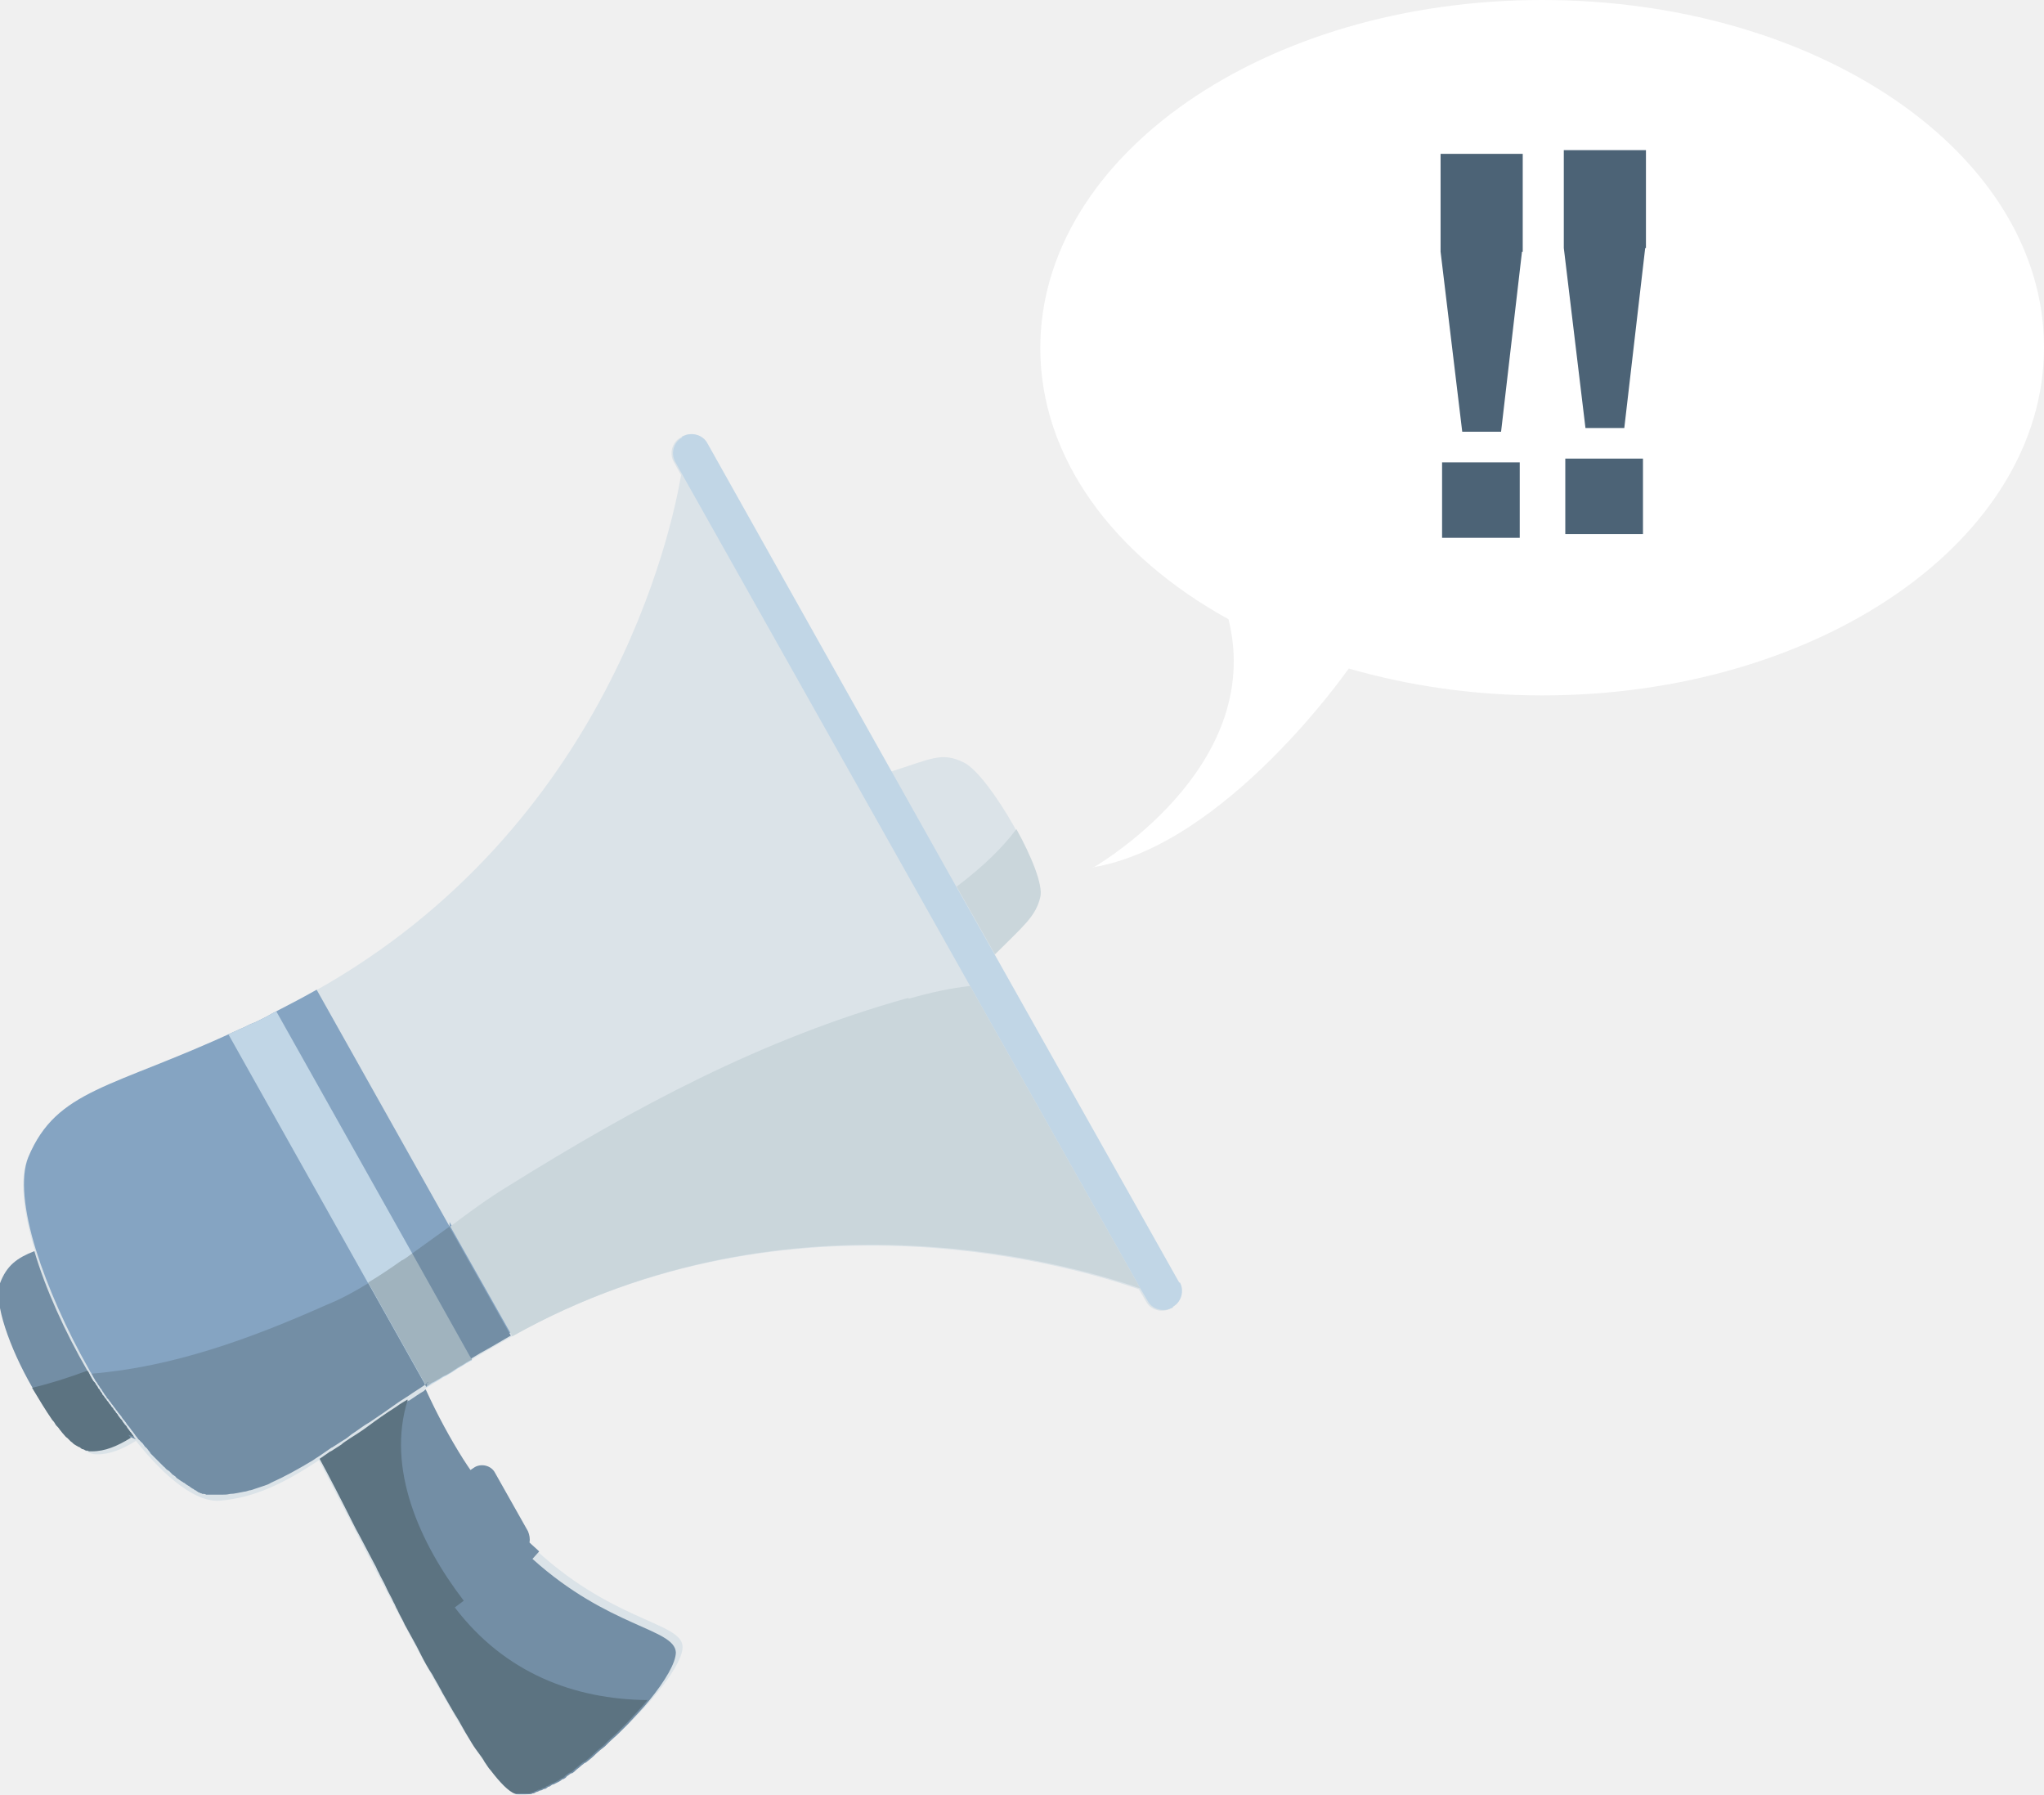
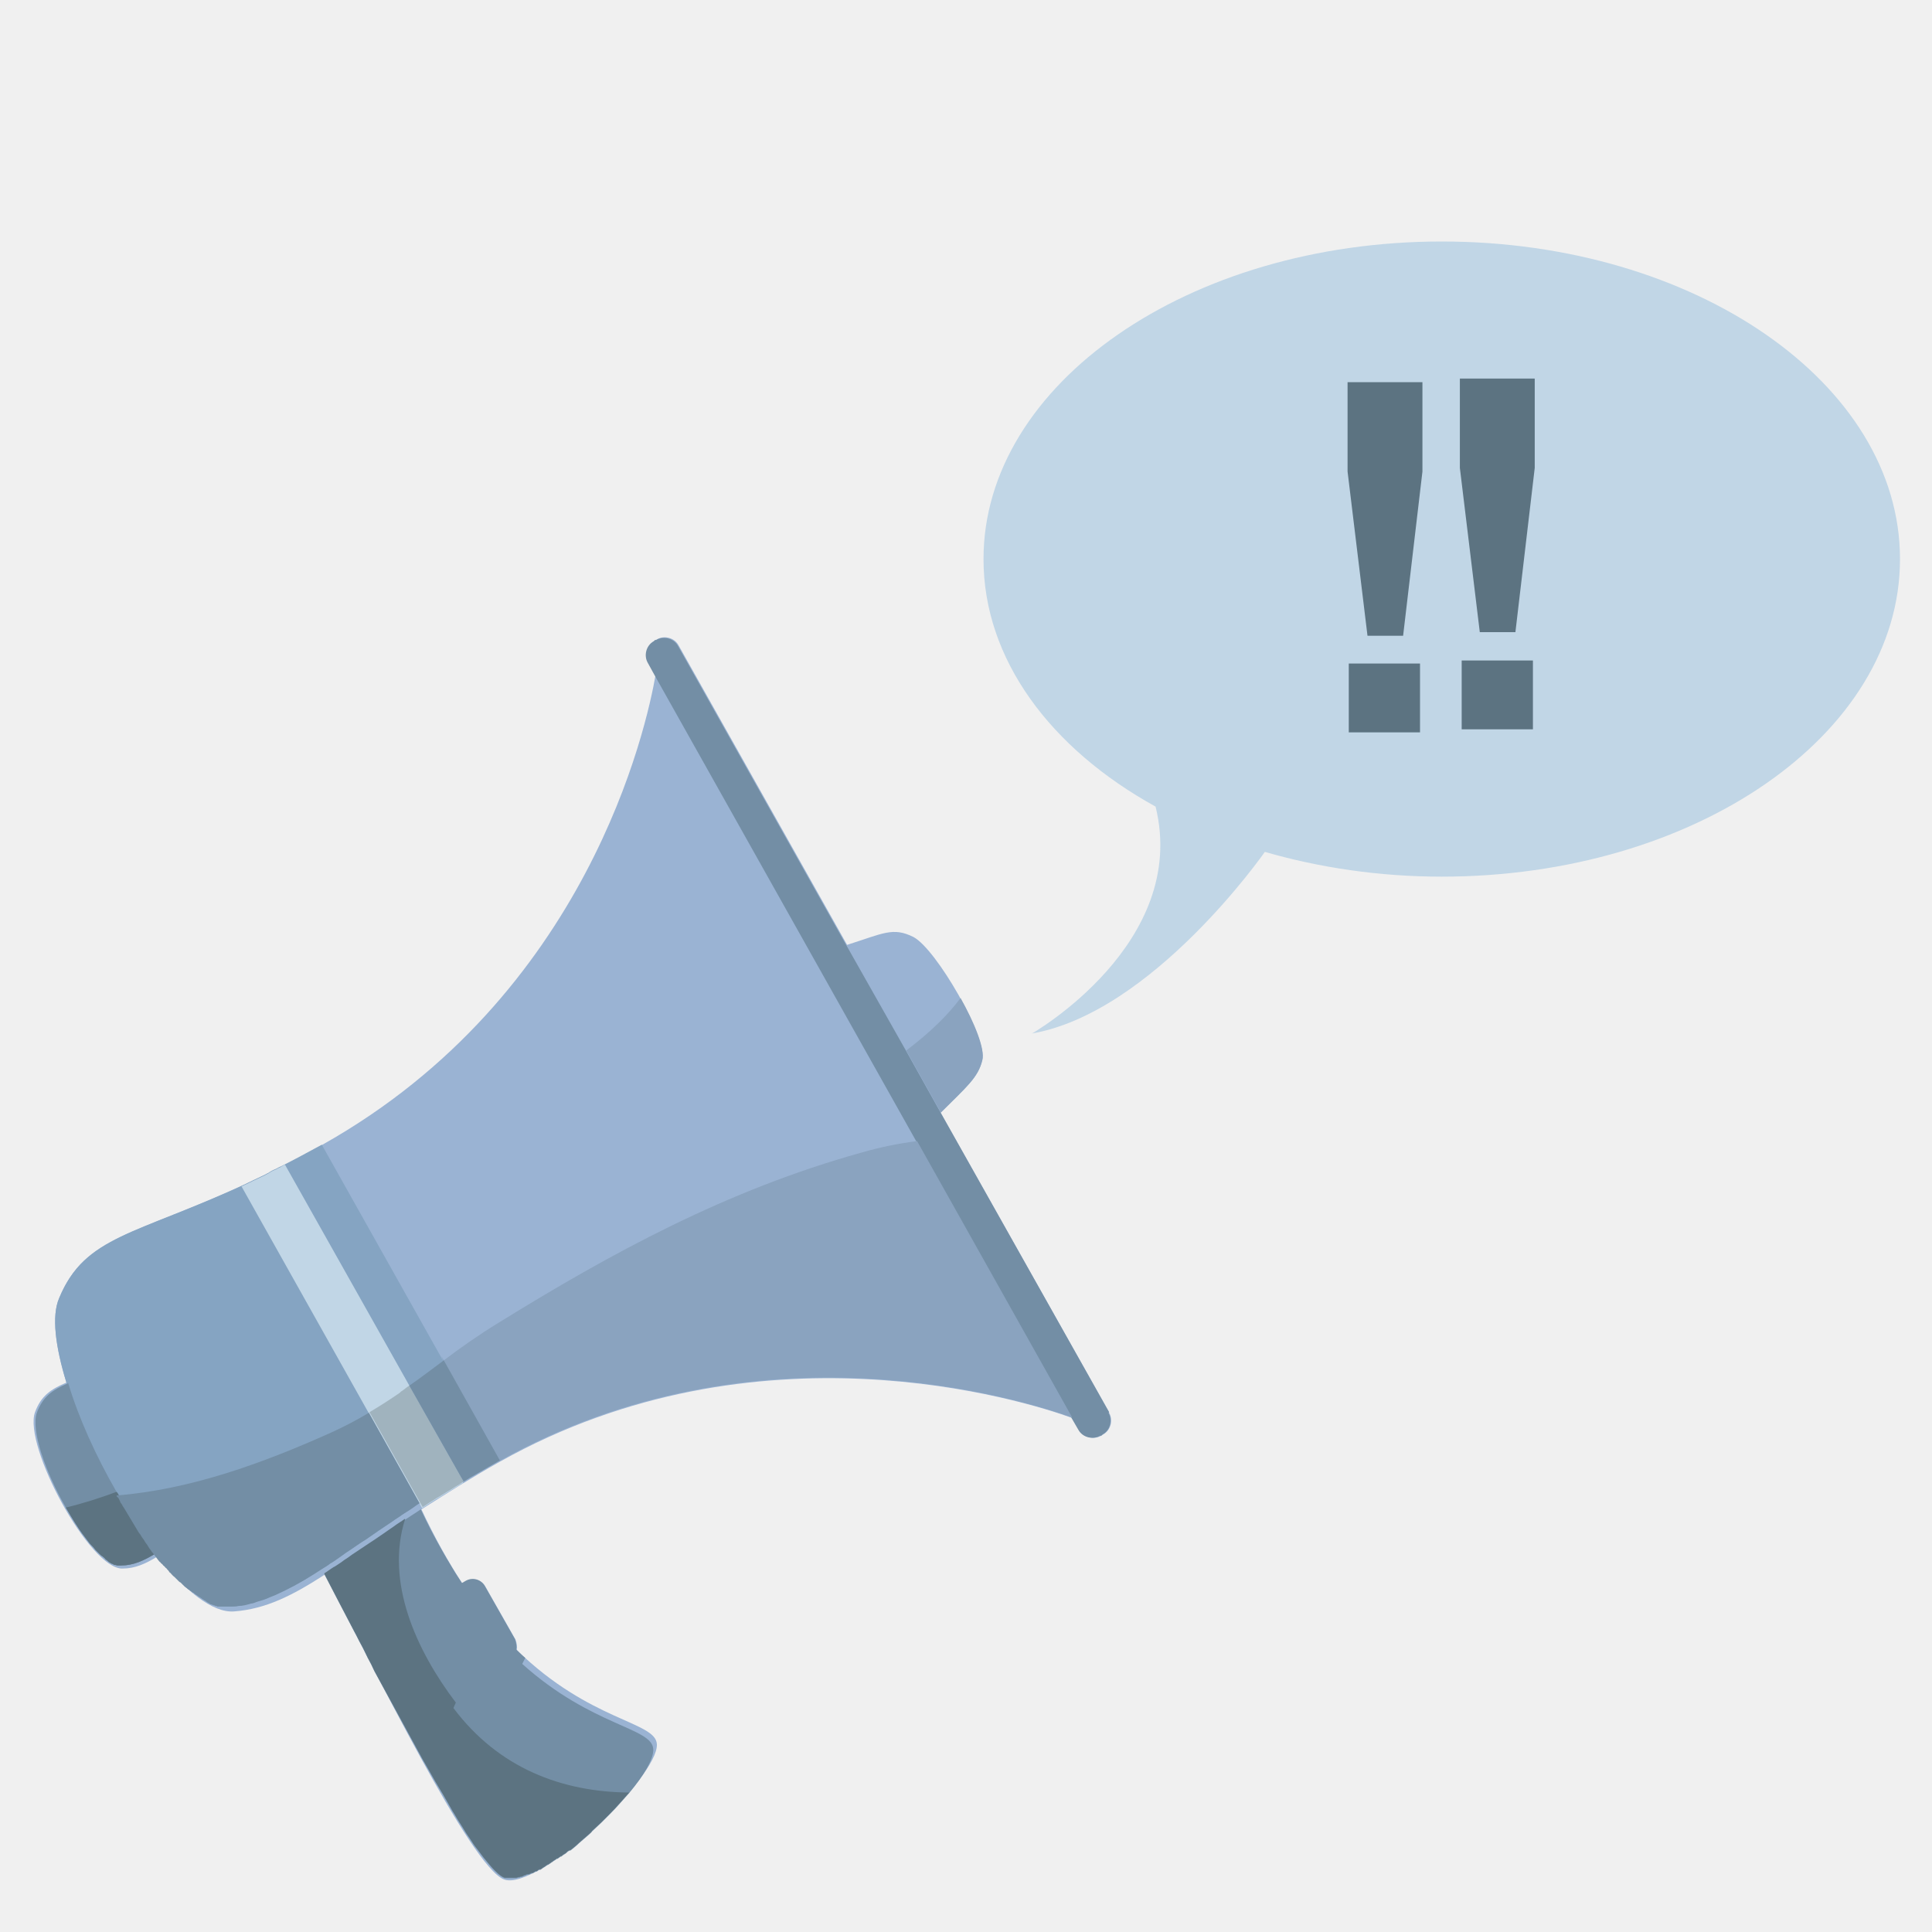
- <svg xmlns="http://www.w3.org/2000/svg" id="Livello_1" viewBox="0 0 27.37 24.02">
+ <svg xmlns="http://www.w3.org/2000/svg" id="Complications" viewBox="0 0 32 32">
  <defs>
-     <style>.cls-1{fill:#85a4c2;}.cls-1,.cls-2,.cls-3,.cls-4,.cls-5,.cls-6,.cls-7,.cls-8,.cls-9{stroke-width:0px;}.cls-2{fill:#4c6376;}.cls-3{fill:#c1d6e6;}.cls-4{fill:#738ea5;}.cls-5{fill:#a0b3be;}.cls-6{fill:#dbe3e8;}.cls-7{fill:#5c7381;}.cls-8{fill:#cad6db;}.cls-9{fill:#fff;}</style>
+     <style>.cls-1{fill:#8aa3bf;}.cls-1,.cls-2,.cls-3,.cls-4,.cls-5,.cls-6,.cls-7,.cls-8{stroke-width:0px;}.cls-2{fill:none;}.cls-3{fill:#85a4c2;}.cls-4{fill:#c1d6e6;}.cls-5{fill:#9ab3d3;}.cls-6{fill:#738ea5;}.cls-7{fill:#a0b3be;}.cls-8{fill:#5c7381;}</style>
  </defs>
-   <path class="cls-6" d="M15.78,17.17l-2.47-4.39c.38-.38.55-.51.61-.77.08-.32-.67-1.63-1.01-1.8-.3-.15-.44-.05-.98.12l-2.47-4.4c-.06-.11-.21-.15-.32-.09l-.03.02c-.11.06-.15.21-.09.32l.1.18c-.13.77-.99,4.71-4.89,6.9-2.43,1.37-3.4,1.15-3.86,2.25-.11.27-.06.72.1,1.24-.23.09-.37.19-.46.43-.18.49.81,2.31,1.29,2.29.18,0,.34-.07.52-.18.4.5.81.83,1.13.8.46-.04.85-.23,1.32-.54.72,1.36,2.14,4.3,2.63,4.47.49.18,2.26-1.5,2.24-1.98-.02-.33-.98-.33-2.06-1.38.01-.05,0-.1-.02-.15l-.44-.78c-.05-.1-.18-.13-.27-.08l-.07.04c-.21-.31-.41-.67-.6-1.09.33-.21.71-.45,1.16-.7,0,0,0,0,0,0,3.77-2.12,7.67-.9,8.41-.64l.1.17c.06.11.21.15.32.09l.03-.02c.11-.06.15-.21.09-.32Z" />
-   <path class="cls-1" d="M6.02,16.42h0s-1.78-3.17-1.78-3.17c-.21.12-.41.22-.6.32-.02.01-.05.03-.07.04-.04.02-.08.04-.12.06-.02.01-.04.02-.07.03-.05.02-.1.05-.15.07-.03.01-.06.03-.09.04-1.64.76-2.38.77-2.76,1.68-.11.27-.06.72.1,1.24.16.51.41,1.07.71,1.6.01.02.02.04.03.05,0,0,0,0,0,0,0,0,0,0,0,0,0,.01.02.03.02.04.01.02.02.03.03.05,0,.01.02.03.03.04,0,.02.02.03.03.05,0,.01.02.03.03.04,0,.02.02.03.03.05,0,.01.02.03.03.04,0,.02.02.03.03.04,0,.01.02.03.03.04,0,.01.02.03.03.04,0,.01.02.03.03.04,0,.01.02.03.03.04,0,.01.02.03.03.04.01.01.02.03.03.04,0,.01.02.03.03.04.01.01.02.03.03.04,0,.01.02.03.03.04.01.01.02.03.03.04,0,.01.02.02.03.04.01.01.02.03.03.04,0,.01.02.02.03.04,0,0,0,0,0,0,0,.01.02.02.03.03,0,.01.02.02.03.03.01.01.02.03.03.04,0,.01.02.02.03.03.01.01.02.03.03.04,0,0,.02.02.02.03.01.01.03.03.04.04,0,0,.01.01.02.02.02.02.04.04.06.06,0,0,.01.01.02.02.01.01.03.03.04.04,0,0,.02.01.02.02.01.01.02.02.04.03,0,0,.02.01.02.02.01,0,.02.02.03.03,0,0,.02.01.03.02.01,0,.02.02.03.03,0,0,.02.01.03.02.01,0,.02.02.03.02,0,0,.02.01.03.02.01,0,.02.01.03.02,0,0,.02.01.03.02.01,0,.02.01.03.02,0,0,.02.01.03.02.01,0,.02.01.03.02,0,0,.02,0,.02.01,0,0,.02.01.03.02,0,0,.02,0,.02.01,0,0,.02,0,.03.01,0,0,.02,0,.02,0,0,0,.02,0,.03.01,0,0,.02,0,.02,0,0,0,.02,0,.03,0,0,0,.01,0,.02,0,.01,0,.02,0,.03,0,0,0,.01,0,.02,0,.01,0,.02,0,.03,0,0,0,.01,0,.02,0,.02,0,.03,0,.05,0,.03,0,.06,0,.1-.01.06,0,.13-.02.19-.03.03,0,.06-.02.09-.02.06-.02.12-.04.18-.06.03-.01.06-.02.09-.04.18-.08.36-.18.56-.3.04-.03.08-.05.12-.08,0,0,0,0,0,0,.04-.03.09-.06.13-.09,0,0,.01,0,.02-.01.05-.03.09-.06.14-.09.04-.02.07-.05.11-.08.08-.05.15-.11.24-.16.12-.08.25-.17.39-.27.05-.03.09-.06.14-.09.07-.05.14-.09.21-.14,0,0,.02-.01.02-.02.01,0,.02-.01.03-.02,0,0,0,0,0,0,0,0,0,0,0,0,.03-.02.05-.04.08-.05,0,0,0,0,0,0,.02-.01.05-.03.07-.04,0,0,0,0,0,0,.03-.02.06-.04.09-.05,0,0,0,0,0,0,.02-.01.05-.03.07-.04,0,0,0,0,0,0,.03-.02.06-.04.09-.06.02-.01.05-.03.07-.04.03-.02.06-.04.1-.06.05-.03.1-.06.15-.09.13-.07.26-.15.4-.23l-.83-1.47Z" />
-   <path class="cls-3" d="M5.52,16.78s0,0,0,0c0,0,0,0,0,0l-1.82-3.24s-.04.02-.06.03c-.02.01-.05.03-.07.04-.04.02-.08.04-.12.06-.02.01-.04.02-.07.03-.05.02-.1.05-.15.07-.03.01-.06.03-.09.04-.03.01-.06.03-.08.04l1.87,3.33s0,0,0,0c0,0,0,0,0,0l.78,1.39s.01,0,.02-.01c0,0,0,0,0,0,.03-.02.05-.04.08-.05,0,0,0,0,0,0,.02-.01.05-.03.07-.04,0,0,0,0,0,0,.03-.02.06-.04.09-.05,0,0,0,0,0,0,.02-.01.05-.03.07-.04,0,0,0,0,0,0,.03-.02.06-.04.09-.06.02-.01.05-.03.07-.04.03-.02.06-.04.1-.06,0,0,.01,0,.02-.01l-.79-1.41Z" />
-   <path class="cls-4" d="M1.82,19.27s-.02-.02-.03-.04c-.01-.01-.02-.03-.03-.04,0-.01-.02-.02-.03-.04-.01-.01-.02-.03-.03-.04,0-.01-.02-.03-.03-.04-.01-.01-.02-.03-.03-.04,0-.01-.02-.03-.03-.04-.01-.01-.02-.03-.03-.04,0-.01-.02-.03-.03-.04,0-.01-.02-.03-.03-.04,0-.01-.02-.03-.03-.04,0-.01-.02-.03-.03-.04,0-.01-.02-.03-.03-.04,0-.01-.02-.03-.03-.04,0-.01-.02-.03-.03-.04,0-.02-.02-.03-.03-.05,0-.01-.02-.03-.03-.04,0-.02-.02-.03-.03-.05,0-.01-.02-.03-.03-.04-.01-.02-.02-.03-.03-.05,0-.01-.02-.03-.02-.04,0,0,0,0,0,0,0,0,0,0,0,0-.01-.02-.02-.04-.03-.05-.3-.52-.56-1.09-.71-1.6-.23.09-.37.19-.46.43-.09.25.13.87.43,1.39,0,0,0,0,0,0,.09.15.18.3.27.43,0,0,0,0,0,0,.02.02.04.05.05.07,0,0,0,0,0,0,.02.02.04.04.05.06,0,0,0,0,0,0,.02.02.03.04.05.06,0,0,0,0,0,0,.02.02.03.04.05.05,0,0,0,0,0,0,.02.02.03.03.05.05,0,0,0,0,0,0,.02.01.03.03.05.04,0,0,0,0,0,0,.02.01.03.02.05.03,0,0,0,0,0,0,.02,0,.03.02.05.03,0,0,0,0,0,0,.02,0,.03.01.05.02,0,0,0,0,0,0,.02,0,.03,0,.04.01,0,0,0,0,0,0,.01,0,.03,0,.04,0,.18,0,.34-.07.52-.18,0,0,0,0,0,0Z" />
-   <path class="cls-3" d="M15.79,17.17l-2.47-4.39-.51-.9-.87-1.55-2.47-4.4c-.06-.11-.21-.15-.32-.09h-.01s-.01.02-.01.02c-.11.06-.15.21-.09.32l.1.18,3.85,6.84,2.28,4.05.1.17c.06.11.21.15.32.09h.01s.01-.02.01-.02c.11-.06.15-.21.09-.32Z" />
-   <path class="cls-4" d="M7.22,20.77s0,0,0,0c0,0,0,0,0,0-.04-.04-.09-.08-.13-.12.01-.05,0-.1-.02-.15l-.44-.78c-.05-.1-.18-.13-.27-.08l-.06.04s-.07-.1-.1-.15c-.17-.27-.34-.58-.5-.93,0,0-.02.01-.02.02-.07.04-.14.09-.2.13,0,0,0,0-.01,0-.05.03-.1.06-.14.09-.14.09-.27.18-.39.27-.08.06-.16.11-.24.16-.04.03-.08.05-.11.08-.05.03-.09.06-.14.09,0,0-.01,0-.02.01-.04.03-.09.06-.13.09,0,0,0,0,0,0,.13.24.28.53.44.85.03.06.06.12.1.19.03.06.07.13.1.19.03.06.07.13.1.19.02.03.03.07.05.1.03.07.07.13.1.2.03.07.07.13.1.2.02.03.03.07.05.1.03.07.07.13.1.2.04.07.07.13.11.2.04.07.07.13.1.19.05.1.1.19.16.28.03.06.07.12.1.18.02.03.03.06.05.09.07.12.13.23.2.34.03.05.06.11.09.16.03.05.06.1.09.15.03.05.06.09.09.13.03.04.06.08.08.12.03.04.05.08.08.11.13.17.24.28.32.31,0,0,.02,0,.03,0,0,0,0,0,0,0,0,0,.02,0,.03,0,0,0,0,0,0,0,.01,0,.02,0,.04,0,0,0,0,0,0,0,.01,0,.02,0,.03,0,0,0,0,0,.01,0,.01,0,.03,0,.04,0,0,0,0,0,0,0,.01,0,.03,0,.04-.01,0,0,0,0,.01,0,.01,0,.03-.01.04-.02,0,0,0,0,0,0,.02,0,.03-.01.05-.02,0,0,0,0,.01,0,.01,0,.03-.01.04-.02,0,0,0,0,.01,0,.02,0,.04-.02.05-.03,0,0,0,0,.01,0,.01,0,.03-.02.05-.03,0,0,0,0,.01,0,.02-.01.04-.02.06-.03,0,0,0,0,0,0,.02-.01.04-.02.06-.04,0,0,0,0,.01,0,.02-.01.04-.02.05-.04,0,0,0,0,0,0,.02-.01.04-.03.06-.04,0,0,0,0,.01,0,.02-.01.04-.03.05-.04,0,0,0,0,0,0,.02-.02.04-.03.06-.05,0,0,0,0,0,0,.02-.02.04-.03.06-.05,0,0,0,0,.01,0,.04-.03.09-.07.13-.11,0,0,0,0,0,0,.04-.04.09-.08.13-.11,0,0,0,0,0,0,.02-.02.04-.04.06-.06,0,0,0,0,0,0,.04-.04.09-.08.13-.12,0,0,0,0,0,0,.04-.04.08-.08.12-.12,0,0,0,0,0,0,.1-.11.2-.21.28-.31,0,0,0,0,0,0,.22-.27.36-.51.36-.65-.02-.32-.9-.33-1.92-1.25Z" />
-   <path class="cls-8" d="M13.32,12.78c.38-.38.55-.51.61-.77.04-.16-.12-.55-.32-.91,0,0,0,0,0,0-.18.24-.43.49-.8.77l.51.9Z" />
-   <path class="cls-8" d="M12.16,13.36c-1.97.55-3.67,1.47-5.34,2.51-.28.17-.54.36-.79.55h0s.83,1.47.83,1.47c0,0,0,0,0,0,3.77-2.12,7.67-.9,8.41-.64l-2.28-4.05c-.27.03-.54.09-.82.17Z" />
-   <path class="cls-7" d="M1.79,19.23s-.02-.03-.03-.04c0-.01-.02-.02-.03-.04-.01-.01-.02-.03-.03-.04,0-.01-.02-.03-.03-.04-.01-.01-.02-.03-.03-.04,0-.01-.02-.03-.03-.04-.01-.01-.02-.03-.03-.04,0-.01-.02-.03-.03-.04,0-.01-.02-.03-.03-.04,0-.01-.02-.03-.03-.04,0-.01-.02-.03-.03-.04,0-.01-.02-.03-.03-.04,0-.01-.02-.03-.03-.04,0-.01-.02-.03-.03-.04,0-.02-.02-.03-.03-.05,0-.01-.02-.03-.03-.04,0-.02-.02-.03-.03-.05,0-.01-.02-.03-.03-.04-.01-.02-.02-.03-.03-.05,0-.01-.02-.03-.02-.04,0,0,0,0,0,0,0,0,0,0,0,0-.01-.02-.02-.04-.03-.05-.24.09-.49.17-.74.23,0,0,0,0,0,0,.09.15.18.3.27.43,0,0,0,0,0,0,.02.02.04.05.05.07,0,0,0,0,0,0,.02.02.04.04.05.06,0,0,0,0,0,0,.02.02.03.04.05.06,0,0,0,0,0,0,.02.02.03.04.05.05,0,0,0,0,0,0,.02.02.03.03.05.05,0,0,0,0,0,0,.02.01.03.03.05.04,0,0,0,0,0,0,.02.01.03.02.05.03,0,0,0,0,0,0,.02,0,.03.02.05.03,0,0,0,0,0,0,.02,0,.03.01.05.02,0,0,0,0,0,0,.02,0,.03,0,.04.01,0,0,0,0,0,0,.01,0,.03,0,.04,0,.18,0,.34-.07.52-.18,0,0,0,0,0,0,0-.01-.02-.02-.03-.04Z" />
-   <path class="cls-5" d="M5.52,16.78s0,0,0,0c-.04.03-.08.06-.13.09,0,0-.01,0-.02.01-.14.1-.29.2-.44.29,0,0,0,0,0,0l.78,1.39s.01,0,.02-.01c0,0,0,0,0,0,.03-.02.05-.04.08-.05,0,0,0,0,0,0,.02-.01.05-.03.07-.04,0,0,0,0,0,0,.03-.02.06-.04.09-.05,0,0,0,0,0,0,.02-.01.05-.03.07-.04,0,0,0,0,0,0,.03-.02.06-.04.09-.06.02-.01.05-.03.07-.04.03-.02.06-.04.1-.06,0,0,.01,0,.02-.01l-.79-1.41Z" />
-   <path class="cls-4" d="M6.02,16.42c-.17.12-.33.24-.5.36,0,0,0,0,0,0,0,0,0,0,0,0l.79,1.41s-.01,0-.02.01c.05-.03.1-.06.15-.09.13-.07.26-.15.4-.23l-.83-1.47Z" />
-   <path class="cls-4" d="M5.71,18.57l-.78-1.39s0,0,0,0c0,0,0,0,0,0-.18.11-.36.21-.56.29-1.01.45-2.05.83-3.14.92,0,0,0,0,0,0,0,0,0,0,0,0,0,.01.02.03.02.04.01.02.02.03.03.05,0,.01.02.03.03.04,0,.02.02.03.03.05,0,.01.02.03.03.04,0,.02.02.03.03.05,0,.01.02.03.03.04,0,.02.02.03.03.04,0,.01.02.03.03.04,0,.01.02.03.03.04,0,.01.02.03.03.04,0,.01.02.03.03.04,0,.01.02.03.03.04.01.01.02.03.03.04,0,.01.02.03.03.04.01.01.02.03.03.04,0,.01.02.03.03.04.01.01.02.03.03.04,0,.01.02.02.03.04.01.01.02.03.03.04,0,.01.02.02.03.04,0,0,0,0,0,0,0,.01.02.02.03.03,0,.01.02.02.03.03.01.01.02.03.03.04,0,.01.02.02.03.03.01.01.02.03.03.04,0,0,.02.02.02.03.01.01.03.03.04.04,0,0,.01.01.02.02.02.02.04.04.06.06,0,0,.01.01.02.02.01.01.03.03.04.04,0,0,.02.01.02.02.01.01.02.02.04.03,0,0,.02.01.02.02.01,0,.02.02.03.03,0,0,.02.01.03.02.01,0,.02.02.03.03,0,0,.02.01.03.02.01,0,.02.02.03.02,0,0,.02.01.03.02.01,0,.02.01.03.02,0,0,.02.01.03.02.01,0,.02.01.03.02,0,0,.02.01.03.02.01,0,.02.01.03.02,0,0,.02,0,.02.01,0,0,.02.01.03.02,0,0,.02,0,.02.01,0,0,.02,0,.03.01,0,0,.02,0,.02,0,0,0,.02,0,.03.01,0,0,.02,0,.02,0,0,0,.02,0,.03,0,0,0,.01,0,.02,0,.01,0,.02,0,.03,0,0,0,.01,0,.02,0,.01,0,.02,0,.03,0,0,0,.01,0,.02,0,.02,0,.03,0,.05,0,.03,0,.06,0,.1-.01.06,0,.13-.02.19-.03.03,0,.06-.02.09-.02.06-.02.12-.04.18-.06.03-.01.06-.02.09-.04.18-.08.36-.18.56-.3.04-.03.08-.05.12-.08,0,0,0,0,0,0,.04-.03.09-.06.13-.09,0,0,.01,0,.02-.01.05-.03.09-.06.14-.09.04-.02.07-.05.11-.08.08-.05.15-.11.24-.16.12-.08.25-.17.39-.27.05-.03.09-.06.14-.09.07-.05.14-.09.21-.14,0,0,.02-.01.02-.02.01,0,.02-.01.03-.02,0,0,0,0,0,0,0,0-.01,0-.02.01Z" />
-   <path class="cls-7" d="M6.21,21.43c-.59-.77-1.04-1.77-.75-2.69,0,0,0,0-.01,0-.05.03-.1.06-.14.09-.14.09-.27.18-.39.27-.08.06-.16.11-.24.16-.04.03-.08.05-.11.08-.05.03-.09.06-.14.09,0,0-.01,0-.02.01-.04.03-.09.06-.13.09,0,0,0,0,0,0,.13.24.28.53.44.85.03.06.06.12.1.19.03.06.07.13.1.19.03.06.07.13.1.19.02.03.03.07.05.1.03.07.07.13.1.2.03.07.07.13.1.2.02.03.03.07.05.1.03.07.07.13.1.2.04.07.07.13.11.2.04.07.07.13.1.19.05.1.1.19.16.28.03.06.07.12.1.18.02.03.03.06.05.09.07.12.13.23.2.34.03.05.06.11.09.16.03.05.06.1.09.15.03.05.06.09.09.13.03.04.06.08.08.12.03.04.05.08.08.11.13.17.24.28.32.31,0,0,.02,0,.03,0,0,0,0,0,0,0,0,0,.02,0,.03,0,0,0,0,0,0,0,.01,0,.02,0,.04,0,0,0,0,0,0,0,.01,0,.02,0,.03,0,0,0,0,0,.01,0,.01,0,.03,0,.04,0,0,0,0,0,0,0,.01,0,.03,0,.04-.01,0,0,0,0,.01,0,.01,0,.03-.01.04-.02,0,0,0,0,0,0,.02,0,.03-.01.05-.02,0,0,0,0,.01,0,.01,0,.03-.01.04-.02,0,0,0,0,.01,0,.02,0,.04-.02.05-.03,0,0,0,0,.01,0,.01,0,.03-.02.05-.03,0,0,0,0,.01,0,.02-.01.04-.02.06-.03,0,0,0,0,0,0,.02-.01.04-.02.06-.04,0,0,0,0,.01,0,.02-.01.04-.02.05-.04,0,0,0,0,0,0,.02-.01.04-.03.06-.04,0,0,0,0,.01,0,.02-.01.04-.03.05-.04,0,0,0,0,0,0,.02-.02.04-.03.06-.05,0,0,0,0,0,0,.02-.02.04-.03.06-.05,0,0,0,0,.01,0,.04-.03.09-.07.13-.11,0,0,0,0,0,0,.04-.04.09-.08.13-.11,0,0,0,0,0,0,.02-.02.04-.04.06-.06,0,0,0,0,0,0,.04-.04.09-.08.13-.12,0,0,0,0,0,0,.04-.04.08-.08.12-.12,0,0,0,0,0,0,.1-.11.2-.21.28-.31,0,0,0,0,0,0-.98-.01-1.91-.36-2.58-1.24Z" />
-   <path class="cls-9" d="M14.64,11.61c1.78-.3,3.42-2.66,3.42-2.66.8.23,1.67.36,2.59.36,3.71,0,6.72-2.08,6.72-4.66S24.37,0,20.65,0s-6.72,2.09-6.72,4.66c0,1.47.98,2.78,2.52,3.63.5,2.01-1.82,3.33-1.82,3.33Z" />
-   <path class="cls-2" d="M20.38,3.37l-.28,2.41h-.52s-.29-2.41-.29-2.41v-1.31s1.1,0,1.1,0v1.31ZM20.35,6.19v1.01s-1.04,0-1.04,0v-1.01s1.04,0,1.04,0Z" />
-   <path class="cls-2" d="M22.03,3.32l-.28,2.41h-.52s-.29-2.41-.29-2.41v-1.31s1.1,0,1.1,0v1.31ZM22,6.14v1.01s-1.04,0-1.04,0v-1.01s1.04,0,1.04,0Z" />
+   <rect class="cls-2" width="32" height="32" />
+   <path class="cls-5" d="M18.37,23.39l-2.79-4.96c.43-.43.62-.58.69-.87.09-.36-.76-1.84-1.14-2.04-.34-.17-.5-.06-1.1.13l-2.79-4.96c-.07-.13-.24-.17-.36-.1l-.03.02c-.13.07-.17.24-.1.36l.11.2c-.15.87-1.12,5.32-5.52,7.79-2.74,1.54-3.84,1.29-4.36,2.54-.13.3-.06.81.12,1.4-.26.11-.42.22-.52.49-.2.55.91,2.61,1.45,2.59.21,0,.38-.08.58-.2.45.56.91.94,1.27.91.52-.04.96-.26,1.5-.61.81,1.53,2.42,4.85,2.97,5.05.55.2,2.56-1.7,2.53-2.24-.02-.38-1.1-.37-2.32-1.56.01-.05,0-.11-.02-.17l-.5-.88c-.06-.11-.2-.15-.31-.09l-.07.04c-.23-.35-.46-.76-.68-1.23.38-.24.8-.51,1.3-.79,0,0,0,0,0,0,4.26-2.39,8.67-1.02,9.49-.72l.11.19c.07.13.24.17.36.1l.03-.02c.13-.07.17-.24.1-.36Z" />
+   <path class="cls-3" d="M7.34,22.54h0s-2.01-3.58-2.01-3.58c-.24.13-.46.25-.68.36-.03.01-.06.03-.08.04-.05.02-.09.04-.13.07-.03.01-.05.03-.08.04-.06.03-.11.05-.17.08-.03.02-.07.03-.1.05-1.85.86-2.68.86-3.11,1.9-.13.3-.06.81.12,1.4.18.57.46,1.21.8,1.8.01.02.02.04.04.06,0,0,0,0,0,0,0,0,0,0,0,0,0,.02.02.03.03.04.01.02.02.04.03.06,0,.02.02.03.03.05.01.02.02.04.03.05.01.02.02.03.03.05.01.02.02.03.03.05.01.02.02.03.03.05.01.02.02.03.03.05.01.02.02.03.03.05.01.02.02.03.03.05.01.02.02.03.03.05.01.02.02.03.03.05.01.02.02.03.03.04.01.02.02.03.03.05.01.01.02.03.03.04.01.02.02.03.03.05.01.01.02.03.03.04.01.02.02.03.03.05.01.01.02.03.03.04.01.02.02.03.03.04.01.01.02.03.03.04,0,0,0,0,0,0,.01.01.02.03.03.04.01.01.02.03.03.04.01.01.02.03.04.04,0,.01.02.02.03.03.01.02.03.03.04.04,0,.01.02.02.03.03.01.02.03.03.04.05,0,0,.01.02.02.02.02.02.04.05.07.07,0,0,.01.01.02.02.02.02.03.03.05.05,0,0,.02.02.03.02.01.01.03.03.04.04,0,0,.02.02.03.03.01.01.03.02.04.03,0,0,.02.02.03.02.01.01.02.02.04.03,0,0,.02.02.03.02.01,0,.02.02.04.03,0,0,.02.01.03.02.01,0,.02.02.03.02,0,0,.02.01.03.02.01,0,.02.02.03.02,0,0,.02.01.03.02.01,0,.02.01.03.02,0,0,.02.01.03.02.01,0,.02.01.03.02,0,0,.02,0,.03.01.01,0,.02,0,.03.01,0,0,.02,0,.03.01.01,0,.02,0,.03.01,0,0,.02,0,.03,0,.01,0,.02,0,.03,0,0,0,.02,0,.02,0,.01,0,.02,0,.03,0,0,0,.02,0,.02,0,.01,0,.02,0,.04,0,0,0,.01,0,.02,0,.02,0,.04,0,.05,0,.04,0,.07,0,.11-.01.07,0,.14-.02.21-.04.03,0,.07-.02.1-.03.07-.02.14-.04.2-.07.03-.01.07-.03.1-.04.2-.09.41-.2.63-.34.05-.03.09-.06.14-.09,0,0,0,0,0,0,.05-.03.1-.06.15-.1,0,0,.01,0,.02-.01.05-.03.1-.07.16-.11.04-.03.08-.06.13-.09.09-.06.17-.12.27-.18.14-.1.29-.2.44-.3.05-.04.11-.07.16-.11.08-.05.16-.1.24-.16,0,0,.02-.01.03-.02.01,0,.02-.02.04-.02,0,0,0,0,0,0,0,0,0,0,0,0,.03-.02.06-.04.09-.06,0,0,0,0,0,0,.03-.02.05-.03.08-.05,0,0,0,0,0,0,.03-.02.06-.04.1-.06,0,0,0,0,0,0,.03-.02.05-.03.08-.05,0,0,0,0,0,0,.03-.02.07-.04.1-.06.03-.02.05-.03.08-.05.04-.02.07-.04.11-.07.06-.03.11-.07.17-.1.14-.08.29-.17.45-.26l-.93-1.66Z" />
+   <path class="cls-4" d="M6.78,22.95s0,0,0,0c0,0,0,0,0,0l-2.06-3.66s-.05.02-.07.04c-.03.01-.06.03-.08.04-.05.02-.09.04-.13.07-.03.01-.05.03-.08.04-.06.03-.11.05-.17.08-.03.02-.07.03-.1.05-.03.01-.06.03-.09.04l2.11,3.76s0,0,0,0c0,0,0,0,0,0l.88,1.57s.01,0,.02-.01c0,0,0,0,0,0,.03-.02.06-.04.09-.06,0,0,0,0,0,0,.03-.02.05-.03.08-.05,0,0,0,0,0,0,.03-.02.06-.04.1-.06,0,0,0,0,0,0,.03-.02.05-.03.08-.05,0,0,0,0,0,0,.03-.02.07-.04.1-.06.03-.02.05-.03.08-.05.04-.02.07-.04.11-.07,0,0,.02,0,.02-.01l-.9-1.59Z" />
+   <path class="cls-6" d="M2.6,25.76s-.02-.03-.03-.04c-.01-.01-.02-.03-.03-.04-.01-.01-.02-.03-.03-.04-.01-.02-.02-.03-.03-.05-.01-.01-.02-.03-.03-.04-.01-.02-.02-.03-.03-.05-.01-.01-.02-.03-.03-.04-.01-.02-.02-.03-.03-.05-.01-.01-.02-.03-.03-.04-.01-.02-.02-.03-.03-.05-.01-.02-.02-.03-.03-.05-.01-.02-.02-.03-.03-.05-.01-.02-.02-.03-.03-.05-.01-.02-.02-.03-.03-.05-.01-.02-.02-.03-.03-.05-.01-.02-.02-.03-.03-.05-.01-.02-.02-.03-.03-.05-.01-.02-.02-.04-.03-.05,0-.02-.02-.03-.03-.05-.01-.02-.02-.04-.03-.06,0-.01-.02-.03-.03-.04,0,0,0,0,0,0,0,0,0,0,0,0-.01-.02-.02-.04-.04-.06-.34-.59-.63-1.23-.8-1.8-.26.11-.42.22-.52.49-.1.29.14.98.48,1.57,0,0,0,0,0,0,.1.17.2.34.31.48,0,0,0,0,0,0,.02.03.04.05.06.08,0,0,0,0,0,0,.02.03.04.05.06.07,0,0,0,0,0,0,.02.02.04.04.06.07,0,0,0,0,0,0,.02.02.04.04.06.06,0,0,0,0,0,0,.02.02.04.04.06.05,0,0,0,0,0,0,.02.02.04.03.05.05,0,0,0,0,0,0,.02.01.04.03.05.04,0,0,0,0,0,0,.02.01.03.02.05.03,0,0,0,0,0,0,.02,0,.03.02.05.02,0,0,0,0,0,0,.02,0,.03.01.05.01,0,0,0,0,0,0,.02,0,.03,0,.05,0,.21,0,.38-.08.58-.2,0,0,0,0,0,0Z" />
+   <path class="cls-6" d="M18.37,23.39l-2.79-4.96-.57-1.02-.99-1.75-2.79-4.96c-.07-.13-.24-.17-.36-.1h-.02s-.02.02-.02.02c-.13.07-.17.24-.1.36l.11.2,4.34,7.73,2.57,4.58.11.19c.07.13.24.17.36.1h.02s.02-.02.02-.02c.13-.07.17-.24.1-.36Z" />
+   <path class="cls-6" d="M8.7,27.46s0,0,0,0c0,0,0,0,0,0-.05-.04-.1-.09-.15-.14.01-.05,0-.11-.02-.17l-.5-.88c-.06-.11-.2-.15-.31-.09l-.07.04c-.04-.06-.07-.11-.11-.17-.19-.31-.39-.66-.57-1.05,0,0-.02.01-.03.02-.08.05-.15.1-.23.15,0,0,0,0-.01,0-.05.04-.11.07-.16.11-.16.11-.3.21-.44.3-.09.06-.18.12-.27.18-.04.03-.08.06-.13.09-.05.04-.1.07-.16.11,0,0-.01,0-.02.01-.05.03-.1.07-.15.1,0,0,0,0,0,0,.14.27.31.6.5.96.04.07.07.14.11.21.04.07.07.14.11.22.04.07.08.15.11.22.02.04.04.07.06.11.04.07.08.15.12.22.04.07.08.15.12.22.02.04.04.07.06.11.04.07.08.15.12.22.04.07.08.15.12.22.04.07.08.15.12.22.06.11.12.22.18.32.04.07.08.14.12.21.02.03.04.07.06.1.08.13.15.26.22.38.04.06.07.12.11.18.04.06.07.11.1.16.03.05.07.1.1.15.03.05.06.09.1.14.03.04.06.08.09.12.15.19.27.32.36.35.01,0,.02,0,.03,0,0,0,0,0,.01,0,.01,0,.02,0,.03,0,0,0,0,0,0,0,.01,0,.03,0,.04,0,0,0,0,0,.01,0,.01,0,.02,0,.04,0,0,0,0,0,.01,0,.02,0,.03,0,.05-.01,0,0,0,0,0,0,.01,0,.03,0,.04-.01,0,0,0,0,.01,0,.02,0,.03-.01.05-.02,0,0,0,0,0,0,.02,0,.04-.02.06-.02,0,0,0,0,.01,0,.02,0,.03-.01.05-.02,0,0,0,0,.01,0,.02,0,.04-.02.06-.03,0,0,0,0,.01,0,.02,0,.03-.02.05-.03,0,0,.01,0,.02,0,.02-.01.04-.03.06-.04,0,0,0,0,0,0,.02-.01.04-.03.06-.04,0,0,.01,0,.02-.01.02-.01.04-.03.06-.04,0,0,0,0,0,0,.02-.02.05-.03.07-.05,0,0,0,0,.01,0,.02-.01.04-.03.06-.04,0,0,0,0,.01,0,.02-.02.05-.04.07-.05,0,0,0,0,0,0,.02-.02.04-.04.07-.05,0,0,0,0,.01,0,.05-.04.1-.08.14-.12,0,0,0,0,0,0,.05-.04.1-.09.15-.13,0,0,0,0,0,0,.02-.02.05-.04.07-.07,0,0,0,0,0,0,.05-.05.1-.09.15-.14,0,0,0,0,0,0,.05-.05.09-.09.14-.14,0,0,0,0,0,0,.12-.12.22-.24.32-.35,0,0,0,0,0,0,.25-.3.41-.57.4-.73-.02-.36-1.01-.37-2.17-1.41Z" />
+   <path class="cls-1" d="M15.58,18.43c.43-.43.62-.58.69-.87.05-.18-.13-.62-.36-1.03,0,0,0,0,0,0-.2.27-.49.56-.9.87l.57,1.02Z" />
+   <path class="cls-1" d="M14.27,19.09c-2.23.62-4.14,1.66-6.03,2.83-.31.19-.61.4-.9.62h0s.93,1.66.93,1.66c0,0,0,0,0,0,4.26-2.39,8.67-1.02,9.49-.72l-2.57-4.58c-.31.04-.61.1-.92.19Z" />
+   <path class="cls-8" d="M2.57,25.72s-.02-.03-.03-.04c-.01-.01-.02-.03-.03-.04-.01-.02-.02-.03-.03-.05-.01-.01-.02-.03-.03-.04-.01-.02-.02-.03-.03-.05-.01-.01-.02-.03-.03-.04-.01-.02-.02-.03-.03-.05-.01-.01-.02-.03-.03-.04-.01-.02-.02-.03-.03-.05-.01-.02-.02-.03-.03-.05-.01-.02-.02-.03-.03-.05-.01-.02-.02-.03-.03-.05-.01-.02-.02-.03-.03-.05-.01-.02-.02-.03-.03-.05-.01-.02-.02-.03-.03-.05-.01-.02-.02-.03-.03-.05-.01-.02-.02-.04-.03-.05,0-.02-.02-.03-.03-.05-.01-.02-.02-.04-.03-.06,0-.01-.02-.03-.03-.04,0,0,0,0,0,0,0,0,0,0,0,0-.01-.02-.02-.04-.04-.06-.27.1-.55.19-.84.26,0,0,0,0,0,0,.1.17.2.34.31.48,0,0,0,0,0,0,.02.03.04.05.06.08,0,0,0,0,0,0,.02.03.04.05.06.07,0,0,0,0,0,0,.02.02.04.04.06.07,0,0,0,0,0,0,.02.02.04.04.06.06,0,0,0,0,0,0,.02.02.04.04.06.05,0,0,0,0,0,0,.02.02.04.03.05.05,0,0,0,0,0,0,.02.01.04.03.05.04,0,0,0,0,0,0,.02.01.03.02.05.03,0,0,0,0,0,0,.02,0,.03.02.05.02,0,0,0,0,0,0,.02,0,.03.01.05.01,0,0,0,0,0,0,.02,0,.03,0,.05,0,.21,0,.38-.08.58-.2,0,0,0,0,0,0-.01-.01-.02-.03-.03-.04Z" />
+   <path class="cls-7" d="M6.78,22.95s0,0,0,0c-.05.03-.09.07-.14.1,0,0-.01.01-.02.02-.16.11-.33.22-.5.32,0,0,0,0,0,0l.88,1.57s.01,0,.02-.01c0,0,0,0,0,0,.03-.02.06-.04.09-.06,0,0,0,0,0,0,.03-.02.05-.03.08-.05,0,0,0,0,0,0,.03-.02.06-.04.1-.06,0,0,0,0,0,0,.03-.02.05-.03.08-.05,0,0,0,0,0,0,.03-.02.07-.04.1-.06.03-.02.05-.03.08-.05.04-.02.07-.04.11-.07,0,0,.02,0,.02-.01l-.9-1.59Z" />
+   <path class="cls-6" d="M7.34,22.54c-.19.14-.37.28-.56.41,0,0,0,0,0,0,0,0,0,0,0,0l.9,1.59s-.02,0-.02.01c.06-.03.11-.07.17-.1.14-.08.29-.17.45-.26l-.93-1.66Z" />
+   <path class="cls-6" d="M6.99,24.97l-.88-1.57s0,0,0,0c0,0,0,0,0,0-.2.12-.41.23-.63.33-1.14.51-2.32.94-3.55,1.04,0,0,0,0,0,0,0,0,0,0,0,0,0,.02.02.03.03.04.01.02.02.04.03.06,0,.02.02.03.03.05.01.02.02.04.03.05.01.02.02.03.03.05.01.02.02.03.03.05.01.02.02.03.03.05.01.02.02.03.03.05.01.02.02.03.03.05.01.02.02.03.03.05.01.02.02.03.03.05.01.02.02.03.03.05.01.02.02.03.03.04.01.02.02.03.03.05.01.01.02.03.03.04.01.02.02.03.03.05.01.01.02.03.03.04.01.02.02.03.03.05.01.01.02.03.03.04.01.02.02.03.03.04.01.01.02.03.03.04,0,0,0,0,0,0,.01.01.02.03.03.04.01.01.02.03.03.04.01.01.02.03.04.04,0,.01.02.02.03.03.01.02.03.03.04.04,0,.01.02.02.03.03.01.02.03.03.04.05,0,0,.01.02.02.02.02.02.04.05.07.07,0,0,.01.01.02.02.02.02.03.03.05.05,0,0,.02.02.03.02.01.01.03.03.04.04,0,0,.02.02.03.03.01.01.03.02.04.03,0,0,.02.02.03.02.01.01.02.02.04.03,0,0,.02.02.03.02.01,0,.02.02.04.03,0,0,.02.01.03.02.01,0,.02.02.03.02,0,0,.02.01.03.02.01,0,.02.02.03.02,0,0,.02.01.03.02.01,0,.02.01.03.02,0,0,.02.01.03.02.01,0,.02.01.03.02,0,0,.02,0,.03.01.01,0,.02,0,.03.01,0,0,.02,0,.03.01.01,0,.02,0,.03.01,0,0,.02,0,.03,0,.01,0,.02,0,.03,0,0,0,.02,0,.02,0,.01,0,.02,0,.03,0,0,0,.02,0,.02,0,.01,0,.02,0,.04,0,0,0,.01,0,.02,0,.02,0,.04,0,.05,0,.04,0,.07,0,.11-.01.07,0,.14-.02.21-.04.03,0,.07-.02.1-.03.07-.02.14-.04.2-.07.03-.01.07-.03.1-.04.2-.09.41-.2.63-.34.05-.03.09-.06.14-.09,0,0,0,0,0,0,.05-.03.1-.06.15-.1,0,0,.01,0,.02-.01.05-.03.1-.07.16-.11.04-.03.08-.06.13-.09.09-.06.17-.12.27-.18.14-.1.29-.2.44-.3.05-.04.11-.07.16-.11.08-.05.16-.1.24-.16,0,0,.02-.01.03-.02.01,0,.02-.02.04-.02,0,0,0,0,0,0,0,0-.01,0-.02.01Z" />
+   <path class="cls-8" d="M7.55,28.2c-.66-.87-1.17-2-.84-3.04,0,0,0,0-.01,0-.05.04-.11.07-.16.11-.16.11-.3.21-.44.3-.09.06-.18.12-.27.18-.04.03-.08.06-.13.09-.05.04-.1.07-.16.11,0,0-.01,0-.02.01-.05.03-.1.07-.15.1,0,0,0,0,0,0,.14.27.31.6.5.96.04.07.07.14.11.21.04.07.07.14.11.22.04.07.08.15.11.22.02.04.04.07.06.11.04.07.08.15.12.22.04.07.08.15.12.22.02.04.04.07.06.11.04.07.08.15.12.22.04.07.08.15.12.22.04.07.08.15.12.22.06.11.12.22.18.32.04.07.08.14.12.21.02.03.04.07.06.1.08.13.15.26.22.38.04.06.07.12.11.18.04.06.07.11.1.16.03.05.07.1.1.15.03.05.06.09.1.14.03.04.06.08.09.12.15.19.27.32.36.35.01,0,.02,0,.03,0,0,0,0,0,.01,0,.01,0,.02,0,.03,0,0,0,0,0,0,0,.01,0,.03,0,.04,0,0,0,0,0,.01,0,.01,0,.02,0,.04,0,0,0,0,0,.01,0,.02,0,.03,0,.05-.01,0,0,0,0,0,0,.01,0,.03,0,.04-.01,0,0,0,0,.01,0,.02,0,.03-.01.05-.02,0,0,0,0,0,0,.02,0,.04-.02.06-.02,0,0,0,0,.01,0,.02,0,.03-.01.05-.02,0,0,0,0,.01,0,.02,0,.04-.02.06-.03,0,0,0,0,.01,0,.02,0,.03-.02.05-.03,0,0,.01,0,.02,0,.02-.01.04-.03.06-.04,0,0,0,0,0,0,.02-.01.04-.03.06-.04,0,0,.01,0,.02-.01.02-.01.04-.03.06-.04,0,0,0,0,0,0,.02-.02.05-.03.07-.05,0,0,0,0,.01,0,.02-.01.04-.03.06-.04,0,0,0,0,.01,0,.02-.02.05-.04.07-.05,0,0,0,0,0,0,.02-.02.04-.04.07-.05,0,0,0,0,.01,0,.05-.04.1-.08.14-.12,0,0,0,0,0,0,.05-.04.1-.09.15-.13,0,0,0,0,0,0,.02-.02.05-.04.07-.07,0,0,0,0,0,0,.05-.05.1-.09.15-.14,0,0,0,0,0,0,.05-.05.09-.09.14-.14,0,0,0,0,0,0,.12-.12.22-.24.32-.35,0,0,0,0,0,0-1.11-.01-2.16-.4-2.91-1.4Z" />
+   <path class="cls-4" d="M17.08,17.12c2.01-.34,3.87-3.01,3.87-3.01.9.26,1.89.41,2.93.41,4.19,0,7.59-2.35,7.59-5.26s-3.4-5.26-7.59-5.26c-4.19,0-7.59,2.36-7.59,5.26,0,1.66,1.11,3.14,2.85,4.1.56,2.27-2.05,3.76-2.05,3.76Z" />
+   <path class="cls-8" d="M23.56,7.81l-.32,2.72h-.59s-.33-2.72-.33-2.72v-1.48s1.24,0,1.24,0v1.48ZM23.52,10.99v1.14s-1.18,0-1.18,0v-1.14s1.18,0,1.18,0Z" />
+   <path class="cls-8" d="M25.42,7.75l-.32,2.72h-.59s-.33-2.72-.33-2.72v-1.48s1.24,0,1.24,0v1.48ZM25.39,10.94v1.14s-1.18,0-1.18,0v-1.14s1.18,0,1.18,0Z" />
</svg>
